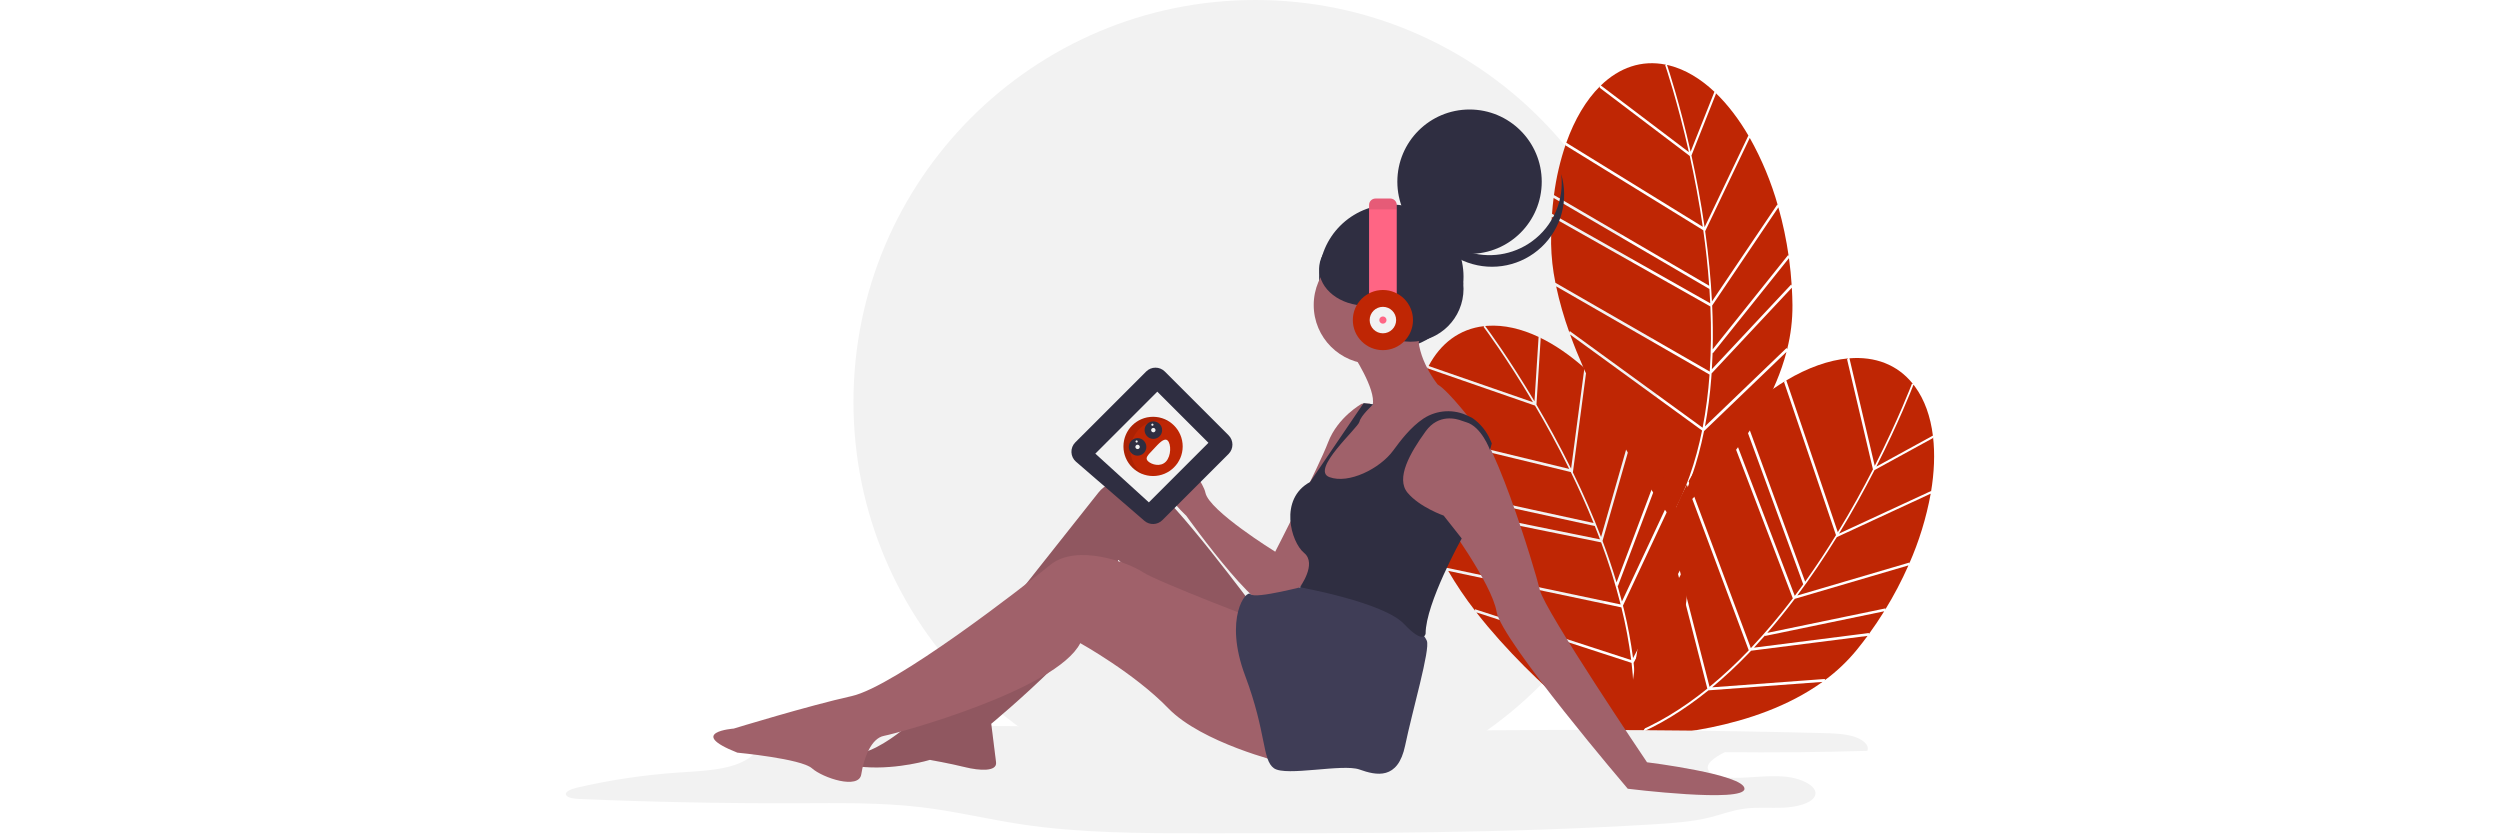
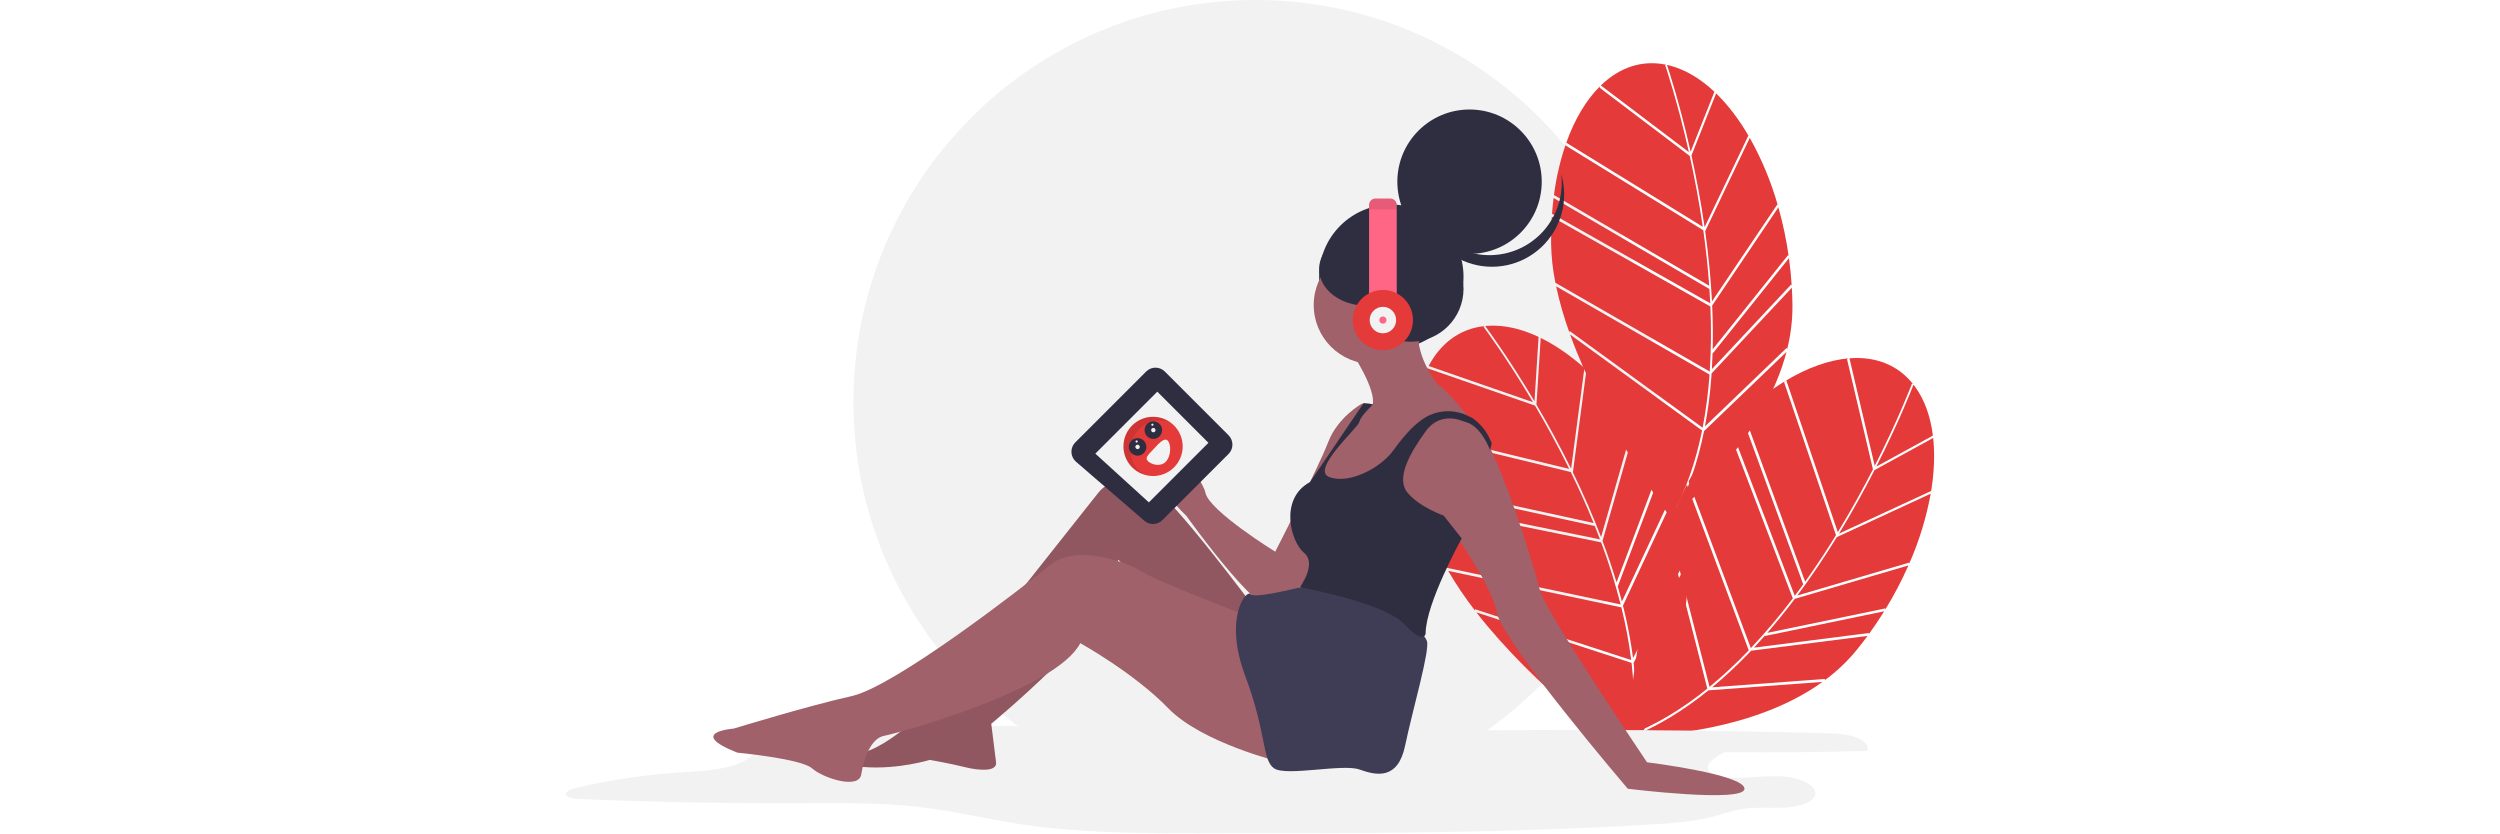
<svg xmlns="http://www.w3.org/2000/svg" id="ebf3a80a-68e4-4533-be35-e3aec350643c" data-name="Layer 1" width="150" height="50" viewBox="0 0 1137.096 692.552">
  <circle cx="573" cy="334" r="334" fill="#f2f2f2" />
-   <path d="M987.306,181.52,966.881,232.953c3.952,17.89,7.818,38.066,10.92,59.549l36.366-76.104.596.918c-8.331-14.399-17.805-26.822-28.085-36.643Z" transform="translate(-31.45212 -103.7239)" fill="#bf2604" />
-   <path d="M966.182,229.816l19.786-49.821c-11.601-10.908-24.213-18.503-37.371-21.855-.685-.174-1.366-.327-2.047-.477C948.137,162.384,957.27,190.158,966.182,229.816Z" transform="translate(-31.45212 -103.7239)" fill="#bf2604" />
-   <path d="M1049.753,340.152l.459,1.141q-.731-11.648-2.298-23.047l-63.22,79.011-.23-.513q-.205,6.994-.615,13.798Z" transform="translate(-31.45212 -103.7239)" fill="#bf2604" />
-   <path d="M1038.213,273.69l.532,1.048a258.753,258.753,0,0,0-23.41-56.414l-37.059,77.554q4.224,30.224,5.653,58.33Z" transform="translate(-31.45212 -103.7239)" fill="#bf2604" />
-   <path d="M862.48,223.416a216.052,216.052,0,0,0-9.869,42.413l129.016,75.374c-1.154-16.236-2.901-31.77-4.927-46.125L862.341,224.636Z" transform="translate(-31.45212 -103.7239)" fill="#bf2604" />
-   <path d="M850.907,282.67l.117-1.228,131.463,74.332q-.279-5.982-.672-11.86L852.322,268.262l.126-1.226Q851.463,274.666,850.907,282.67Z" transform="translate(-31.45212 -103.7239)" fill="#bf2604" />
-   <path d="M1047.216,315.683l.494,1.1a309.002,309.002,0,0,0-8.595-40.756l-55.018,81.607q.847,18.747.426,36.402Z" transform="translate(-31.45212 -103.7239)" fill="#bf2604" />
-   <path d="M977.336,461.997c-5.245,26.029-13.289,49.241-24.064,69.369,15.066-12.846,74.88-67.247,92.583-135.206Z" transform="translate(-31.45212 -103.7239)" fill="#bf2604" />
-   <path d="M854.425,341.702a298.925,298.925,0,0,0,11.045,38.461l.205-1.33,110.48,80.358a371.631,371.631,0,0,0,5.753-44.166Z" transform="translate(-31.45212 -103.7239)" fill="#bf2604" />
-   <path d="M964.757,230.161c-9.653-42.904-19.546-71.742-19.689-72.155l.619-.531c-20.213-4.154-38.809,2.443-54.116,17.259Z" transform="translate(-31.45212 -103.7239)" fill="#bf2604" />
-   <path d="M983.616,414.05c-.095,1.406-.184,2.818-.293,4.212A369.22,369.22,0,0,1,978.1,458.098l67.869-65.214.423,1.129a146.38,146.38,0,0,0,4.421-36.679q-.081-7.287-.507-14.512Z" transform="translate(-31.45212 -103.7239)" fill="#bf2604" />
-   <path d="M976.289,292.214c-3.082-21.238-6.91-41.174-10.818-58.855L890.605,176.66l.195-1.181c-11.43,11.351-20.978,27.335-27.939,46.867Z" transform="translate(-31.45212 -103.7239)" fill="#bf2604" />
-   <path d="M975.7,461.505,866.028,381.735c27.181,75.315,80.19,147.67,83.584,152.263C962.174,511.948,970.494,487.22,975.7,461.505Z" transform="translate(-31.45212 -103.7239)" fill="#bf2604" />
-   <path d="M982.024,412.491l.063-.067a501.541,501.541,0,0,0,.517-53.985l-131.786-74.515q-.705,10.848-.589,22.307a179.711,179.711,0,0,0,3.584,32.519Z" transform="translate(-31.45212 -103.7239)" fill="#bf2604" />
-   <path d="M1167.585,467.774l-48.536,26.586c-8.367,16.299-18.257,34.304-29.571,52.83l76.549-35.42-.126,1.087c2.767-16.404,3.394-32.014,1.741-46.135Z" transform="translate(-31.45212 -103.7239)" fill="#bf2604" />
-   <path d="M1120.512,491.498l47.016-25.752c-1.978-15.801-6.847-29.694-14.843-40.668-.416-.571-.844-1.123-1.273-1.673C1149.623,428.053,1138.942,455.27,1120.512,491.498Z" transform="translate(-31.45212 -103.7239)" fill="#bf2604" />
-   <path d="M1114.503,629.781l-.374,1.171q6.866-9.438,12.93-19.217l-99.085,20.531.15-.542q-4.619,5.256-9.274,10.235Z" transform="translate(-31.45212 -103.7239)" fill="#bf2604" />
-   <path d="M1148.006,571.232l-.259,1.147a258.753,258.753,0,0,0,17.952-58.381l-78.008,36.094q-16.024,25.972-32.85,48.531Z" transform="translate(-31.45212 -103.7239)" fill="#bf2604" />
-   <path d="M1044.723,420.426a216.052,216.052,0,0,0-34.653,26.371l51.293,140.341c9.467-13.241,18.029-26.32,25.624-38.667l-43.149-127.193Z" transform="translate(-31.45212 -103.7239)" fill="#bf2604" />
-   <path d="M998.017,458.681l.873-.871,53.841,141.098q3.6-4.785,7.047-9.563L1008.296,448.487l.878-.864Q1003.55,452.871,998.017,458.681Z" transform="translate(-31.45212 -103.7239)" fill="#bf2604" />
-   <path d="M1128.156,609.317l-.321,1.162a309.003,309.003,0,0,0,19.375-36.872l-94.424,27.762q-11.305,14.979-22.89,28.308Z" transform="translate(-31.45212 -103.7239)" fill="#bf2604" />
-   <path d="M981.014,677.436c-20.642,16.702-41.642,29.448-62.778,38.078,19.798-.285,100.563-4.033,157.543-45.084Z" transform="translate(-31.45212 -103.7239)" fill="#bf2604" />
-   <path d="M963.076,506.391a298.924,298.924,0,0,0-16.024,36.666l1.006-.894L981.895,674.52a371.626,371.626,0,0,0,32.6-30.347Z" transform="translate(-31.45212 -103.7239)" fill="#bf2604" />
-   <path d="M1119.194,490.855c19.93-39.201,30.704-67.721,30.857-68.131l.815-.014c-12.918-16.092-31.448-22.871-52.688-21.223Z" transform="translate(-31.45212 -103.7239)" fill="#bf2604" />
-   <path d="M1016.432,644.513c-.97,1.022-1.939,2.053-2.912,3.057a369.223,369.223,0,0,1-29.431,27.35l93.867-6.939-.395,1.139a146.38,146.38,0,0,0,26.8-25.43q4.585-5.664,8.865-11.5Z" transform="translate(-31.45212 -103.7239)" fill="#bf2604" />
-   <path d="M1088.497,546.003c11.172-18.323,20.94-36.119,29.207-52.23l-21.497-91.419.903-.785c-16.043,1.452-33.592,7.673-51.411,18.277Z" transform="translate(-31.45212 -103.7239)" fill="#bf2604" />
-   <path d="M980.068,676.013,946.478,544.625c-27.103,75.343-32.425,164.88-32.74,170.583C937.476,706.237,959.657,692.499,980.068,676.013Z" transform="translate(-31.45212 -103.7239)" fill="#bf2604" />
-   <path d="M1016.2,642.296l.092-.012a501.536,501.536,0,0,0,34.83-41.249L997.148,459.59q-7.462,7.905-14.681,16.805a179.711,179.711,0,0,0-17.981,27.332Z" transform="translate(-31.45212 -103.7239)" fill="#bf2604" />
-   <path d="M841.586,384.755l-3.527,55.228c9.288,15.793,19.201,33.785,28.792,53.258l11.061-83.618.851.688c-12.374-11.118-25.224-20.005-38.036-26.168Z" transform="translate(-31.45212 -103.7239)" fill="#bf2604" />
-   <path d="M836.425,437.215l3.417-53.497c-14.405-6.788-28.747-10.113-42.296-9.234-.705.046-1.4.111-2.094.179C798.421,378.662,815.691,402.254,836.425,437.215Z" transform="translate(-31.45212 -103.7239)" fill="#bf2604" />
-   <path d="M950.008,516.316l.789.943q-4.296-10.852-9.309-21.208l-35.702,94.683-.378-.416q1.967,6.715,3.68,13.312Z" transform="translate(-31.45212 -103.7239)" fill="#bf2604" />
-   <path d="M918.49,456.675l.83.832A258.753,258.753,0,0,0,879.619,411.092l-11.273,85.211q13.359,27.438,23.406,53.726Z" transform="translate(-31.45212 -103.7239)" fill="#bf2604" />
-   <path d="M735.822,463.182a216.052,216.052,0,0,0,3.724,43.386l145.996,31.804c-6.116-15.084-12.579-29.318-18.943-42.343l-130.532-31.644Z" transform="translate(-31.45212 -103.7239)" fill="#bf2604" />
-   <path d="M743.132,523.112l-.268-1.204,148.001,30.057q-2.114-5.603-4.305-11.072l-146.535-31.921-.259-1.205Q741.186,515.328,743.132,523.112Z" transform="translate(-31.45212 -103.7239)" fill="#bf2604" />
-   <path d="M940.032,493.83l.81.893a309.003,309.003,0,0,0-20.772-36.104l-27.099,94.617q6.6,17.567,11.656,34.487Z" transform="translate(-31.45212 -103.7239)" fill="#bf2604" />
-   <path d="M918.799,654.579c3.057,26.376,2.581,50.937-1.444,73.41,10.358-16.874,50.427-87.099,46.258-157.203Z" transform="translate(-31.45212 -103.7239)" fill="#bf2604" />
-   <path d="M764.724,578.165a298.926,298.926,0,0,0,22.392,33.163L786.9,610l129.908,42.274a371.631,371.631,0,0,0-8.181-43.781Z" transform="translate(-31.45212 -103.7239)" fill="#bf2604" />
-   <path d="M835.177,437.983c-22.442-37.819-40.764-62.187-41.028-62.536l.425-.696c-20.507,2.297-36.153,14.319-46.132,33.141Z" transform="translate(-31.45212 -103.7239)" fill="#bf2604" />
-   <path d="M909.952,607.039c.344,1.367.696,2.737,1.023,4.096a369.221,369.221,0,0,1,7.345,39.5L962.709,567.636l.751.944a146.38,146.38,0,0,0-7.133-36.25q-2.329-6.905-4.967-13.644Z" transform="translate(-31.45212 -103.7239)" fill="#bf2604" />
-   <path d="M865.324,493.434c-9.496-19.245-19.298-37.022-28.48-52.629L748.119,410.023l-.18-1.183c-7.362,14.328-11.502,32.48-12.084,53.208Z" transform="translate(-31.45212 -103.7239)" fill="#bf2604" />
-   <path d="M917.091,654.616,788.133,612.652c49.13,63.226,121.907,115.652,126.555,118.971C919.819,706.77,920.089,680.681,917.091,654.616Z" transform="translate(-31.45212 -103.7239)" fill="#bf2604" />
-   <path d="M907.955,606.048l.039-.084a501.537,501.537,0,0,0-16.195-51.501L743.434,524.332q2.683,10.534,6.335,21.396a179.711,179.711,0,0,0,13.46,29.819Z" transform="translate(-31.45212 -103.7239)" fill="#bf2604" />
+   <path d="M987.306,181.52,966.881,232.953c3.952,17.89,7.818,38.066,10.92,59.549l36.366-76.104.596.918c-8.331-14.399-17.805-26.822-28.085-36.643Z" transform="translate(-31.45212 -103.7239)" fill="#E43A3A" />
+   <path d="M966.182,229.816l19.786-49.821c-11.601-10.908-24.213-18.503-37.371-21.855-.685-.174-1.366-.327-2.047-.477C948.137,162.384,957.27,190.158,966.182,229.816Z" transform="translate(-31.45212 -103.7239)" fill="#E43A3A" />
+   <path d="M1049.753,340.152l.459,1.141q-.731-11.648-2.298-23.047l-63.22,79.011-.23-.513q-.205,6.994-.615,13.798Z" transform="translate(-31.45212 -103.7239)" fill="#E43A3A" />
+   <path d="M1038.213,273.69l.532,1.048a258.753,258.753,0,0,0-23.41-56.414l-37.059,77.554q4.224,30.224,5.653,58.33Z" transform="translate(-31.45212 -103.7239)" fill="#E43A3A" />
+   <path d="M862.48,223.416a216.052,216.052,0,0,0-9.869,42.413l129.016,75.374c-1.154-16.236-2.901-31.77-4.927-46.125L862.341,224.636Z" transform="translate(-31.45212 -103.7239)" fill="#E43A3A" />
+   <path d="M850.907,282.67l.117-1.228,131.463,74.332q-.279-5.982-.672-11.86L852.322,268.262l.126-1.226Q851.463,274.666,850.907,282.67Z" transform="translate(-31.45212 -103.7239)" fill="#E43A3A" />
+   <path d="M1047.216,315.683l.494,1.1a309.002,309.002,0,0,0-8.595-40.756l-55.018,81.607q.847,18.747.426,36.402Z" transform="translate(-31.45212 -103.7239)" fill="#E43A3A" />
+   <path d="M977.336,461.997c-5.245,26.029-13.289,49.241-24.064,69.369,15.066-12.846,74.88-67.247,92.583-135.206Z" transform="translate(-31.45212 -103.7239)" fill="#E43A3A" />
+   <path d="M854.425,341.702a298.925,298.925,0,0,0,11.045,38.461l.205-1.33,110.48,80.358a371.631,371.631,0,0,0,5.753-44.166Z" transform="translate(-31.45212 -103.7239)" fill="#E43A3A" />
+   <path d="M964.757,230.161c-9.653-42.904-19.546-71.742-19.689-72.155l.619-.531c-20.213-4.154-38.809,2.443-54.116,17.259Z" transform="translate(-31.45212 -103.7239)" fill="#E43A3A" />
+   <path d="M983.616,414.05c-.095,1.406-.184,2.818-.293,4.212A369.22,369.22,0,0,1,978.1,458.098l67.869-65.214.423,1.129a146.38,146.38,0,0,0,4.421-36.679q-.081-7.287-.507-14.512Z" transform="translate(-31.45212 -103.7239)" fill="#E43A3A" />
+   <path d="M976.289,292.214c-3.082-21.238-6.91-41.174-10.818-58.855L890.605,176.66l.195-1.181c-11.43,11.351-20.978,27.335-27.939,46.867Z" transform="translate(-31.45212 -103.7239)" fill="#E43A3A" />
+   <path d="M975.7,461.505,866.028,381.735c27.181,75.315,80.19,147.67,83.584,152.263C962.174,511.948,970.494,487.22,975.7,461.505Z" transform="translate(-31.45212 -103.7239)" fill="#E43A3A" />
+   <path d="M982.024,412.491l.063-.067a501.541,501.541,0,0,0,.517-53.985l-131.786-74.515q-.705,10.848-.589,22.307a179.711,179.711,0,0,0,3.584,32.519Z" transform="translate(-31.45212 -103.7239)" fill="#E43A3A" />
+   <path d="M1167.585,467.774l-48.536,26.586c-8.367,16.299-18.257,34.304-29.571,52.83l76.549-35.42-.126,1.087c2.767-16.404,3.394-32.014,1.741-46.135Z" transform="translate(-31.45212 -103.7239)" fill="#E43A3A" />
+   <path d="M1120.512,491.498l47.016-25.752c-1.978-15.801-6.847-29.694-14.843-40.668-.416-.571-.844-1.123-1.273-1.673C1149.623,428.053,1138.942,455.27,1120.512,491.498Z" transform="translate(-31.45212 -103.7239)" fill="#E43A3A" />
+   <path d="M1114.503,629.781l-.374,1.171q6.866-9.438,12.93-19.217l-99.085,20.531.15-.542q-4.619,5.256-9.274,10.235Z" transform="translate(-31.45212 -103.7239)" fill="#E43A3A" />
+   <path d="M1148.006,571.232l-.259,1.147a258.753,258.753,0,0,0,17.952-58.381l-78.008,36.094q-16.024,25.972-32.85,48.531Z" transform="translate(-31.45212 -103.7239)" fill="#E43A3A" />
+   <path d="M1044.723,420.426a216.052,216.052,0,0,0-34.653,26.371l51.293,140.341c9.467-13.241,18.029-26.32,25.624-38.667l-43.149-127.193Z" transform="translate(-31.45212 -103.7239)" fill="#E43A3A" />
+   <path d="M998.017,458.681l.873-.871,53.841,141.098q3.6-4.785,7.047-9.563L1008.296,448.487l.878-.864Q1003.55,452.871,998.017,458.681Z" transform="translate(-31.45212 -103.7239)" fill="#E43A3A" />
+   <path d="M1128.156,609.317l-.321,1.162a309.003,309.003,0,0,0,19.375-36.872l-94.424,27.762q-11.305,14.979-22.89,28.308Z" transform="translate(-31.45212 -103.7239)" fill="#E43A3A" />
+   <path d="M981.014,677.436c-20.642,16.702-41.642,29.448-62.778,38.078,19.798-.285,100.563-4.033,157.543-45.084Z" transform="translate(-31.45212 -103.7239)" fill="#E43A3A" />
+   <path d="M963.076,506.391a298.924,298.924,0,0,0-16.024,36.666l1.006-.894L981.895,674.52a371.626,371.626,0,0,0,32.6-30.347Z" transform="translate(-31.45212 -103.7239)" fill="#E43A3A" />
+   <path d="M1119.194,490.855c19.93-39.201,30.704-67.721,30.857-68.131l.815-.014c-12.918-16.092-31.448-22.871-52.688-21.223Z" transform="translate(-31.45212 -103.7239)" fill="#E43A3A" />
+   <path d="M1016.432,644.513c-.97,1.022-1.939,2.053-2.912,3.057a369.223,369.223,0,0,1-29.431,27.35l93.867-6.939-.395,1.139a146.38,146.38,0,0,0,26.8-25.43q4.585-5.664,8.865-11.5Z" transform="translate(-31.45212 -103.7239)" fill="#E43A3A" />
+   <path d="M1088.497,546.003c11.172-18.323,20.94-36.119,29.207-52.23l-21.497-91.419.903-.785c-16.043,1.452-33.592,7.673-51.411,18.277Z" transform="translate(-31.45212 -103.7239)" fill="#E43A3A" />
+   <path d="M980.068,676.013,946.478,544.625c-27.103,75.343-32.425,164.88-32.74,170.583C937.476,706.237,959.657,692.499,980.068,676.013Z" transform="translate(-31.45212 -103.7239)" fill="#E43A3A" />
+   <path d="M1016.2,642.296l.092-.012a501.536,501.536,0,0,0,34.83-41.249L997.148,459.59q-7.462,7.905-14.681,16.805a179.711,179.711,0,0,0-17.981,27.332Z" transform="translate(-31.45212 -103.7239)" fill="#E43A3A" />
+   <path d="M841.586,384.755l-3.527,55.228c9.288,15.793,19.201,33.785,28.792,53.258l11.061-83.618.851.688c-12.374-11.118-25.224-20.005-38.036-26.168Z" transform="translate(-31.45212 -103.7239)" fill="#E43A3A" />
+   <path d="M836.425,437.215l3.417-53.497c-14.405-6.788-28.747-10.113-42.296-9.234-.705.046-1.4.111-2.094.179C798.421,378.662,815.691,402.254,836.425,437.215Z" transform="translate(-31.45212 -103.7239)" fill="#E43A3A" />
+   <path d="M950.008,516.316l.789.943q-4.296-10.852-9.309-21.208l-35.702,94.683-.378-.416q1.967,6.715,3.68,13.312Z" transform="translate(-31.45212 -103.7239)" fill="#E43A3A" />
+   <path d="M918.49,456.675l.83.832A258.753,258.753,0,0,0,879.619,411.092l-11.273,85.211q13.359,27.438,23.406,53.726Z" transform="translate(-31.45212 -103.7239)" fill="#E43A3A" />
+   <path d="M735.822,463.182a216.052,216.052,0,0,0,3.724,43.386l145.996,31.804c-6.116-15.084-12.579-29.318-18.943-42.343l-130.532-31.644Z" transform="translate(-31.45212 -103.7239)" fill="#E43A3A" />
+   <path d="M743.132,523.112l-.268-1.204,148.001,30.057q-2.114-5.603-4.305-11.072l-146.535-31.921-.259-1.205Q741.186,515.328,743.132,523.112Z" transform="translate(-31.45212 -103.7239)" fill="#E43A3A" />
+   <path d="M940.032,493.83l.81.893a309.003,309.003,0,0,0-20.772-36.104l-27.099,94.617q6.6,17.567,11.656,34.487Z" transform="translate(-31.45212 -103.7239)" fill="#E43A3A" />
+   <path d="M918.799,654.579c3.057,26.376,2.581,50.937-1.444,73.41,10.358-16.874,50.427-87.099,46.258-157.203Z" transform="translate(-31.45212 -103.7239)" fill="#E43A3A" />
+   <path d="M764.724,578.165a298.926,298.926,0,0,0,22.392,33.163L786.9,610l129.908,42.274a371.631,371.631,0,0,0-8.181-43.781Z" transform="translate(-31.45212 -103.7239)" fill="#E43A3A" />
+   <path d="M835.177,437.983c-22.442-37.819-40.764-62.187-41.028-62.536l.425-.696c-20.507,2.297-36.153,14.319-46.132,33.141Z" transform="translate(-31.45212 -103.7239)" fill="#E43A3A" />
+   <path d="M909.952,607.039c.344,1.367.696,2.737,1.023,4.096a369.221,369.221,0,0,1,7.345,39.5L962.709,567.636l.751.944a146.38,146.38,0,0,0-7.133-36.25q-2.329-6.905-4.967-13.644Z" transform="translate(-31.45212 -103.7239)" fill="#E43A3A" />
+   <path d="M865.324,493.434c-9.496-19.245-19.298-37.022-28.48-52.629L748.119,410.023l-.18-1.183c-7.362,14.328-11.502,32.48-12.084,53.208Z" transform="translate(-31.45212 -103.7239)" fill="#E43A3A" />
+   <path d="M917.091,654.616,788.133,612.652c49.13,63.226,121.907,115.652,126.555,118.971C919.819,706.77,920.089,680.681,917.091,654.616Z" transform="translate(-31.45212 -103.7239)" fill="#E43A3A" />
+   <path d="M907.955,606.048l.039-.084a501.537,501.537,0,0,0-16.195-51.501L743.434,524.332q2.683,10.534,6.335,21.396a179.711,179.711,0,0,0,13.46,29.819Z" transform="translate(-31.45212 -103.7239)" fill="#E43A3A" />
  <path d="M773.269,710.909q151.461-1.787,302.912,2.049c8.686.22,17.699.503,25.369,2.803s13.573,7.235,11.475,11.975q-59.121,1.749-118.365,1.081c-8.601,4.213-18.044,10.559-12.758,16.24,3.658,3.932,12.687,5.102,20.583,5.111,14.301.017,28.659-2.331,42.749-.953s28.148,8.788,24.021,16.481c-3.134,5.842-15.025,8.734-25.846,9.25s-21.901-.557-32.478.826c-10.052,1.315-18.76,4.731-28.167,7.115-14.839,3.762-31.289,4.924-47.473,5.913-124.272,7.592-249.574,7.532-374.578,7.463-50.607-.028-101.901-.104-150.77-7.492-27.856-4.211-54.55-10.751-82.758-14.144-33.694-4.053-68.517-3.503-102.973-3.382q-90.735.32-181.316-3.497c-4.494-.189-10.01-.831-11.223-3.27-1.415-2.846,4.329-5.067,9.184-6.202a533.256,533.256,0,0,1,83.659-12.479c14.268-1.003,28.971-1.514,42.093-4.817s24.587-10.229,24.464-18.308c-.038-2.464-1.077-5.101.979-7.278,2.731-2.89,9.451-3.554,15.248-3.869,64.269-3.493,128.889-4.952,193.45-4.366,22.71.206,45.514.663,68.063-.867,18.476-1.253,36.573-3.827,54.782-5.987,24.442-2.9,130.811-17.923,146.327-5.733,11.616,9.125-12.366,11.094,18.788,14.817C715.834,712.633,745.756,711.234,773.269,710.909Z" transform="translate(-31.45212 -103.7239)" fill="#f2f2f2" />
  <circle cx="686" cy="230" r="60" fill="#2f2e41" />
  <circle cx="751" cy="151" r="60" fill="#2f2e41" />
  <path d="M834.205,304.408a60.003,60.003,0,0,1-92.656-31.505,60.003,60.003,0,1,0,117.044-24.606A59.981,59.981,0,0,1,834.205,304.408Z" transform="translate(-31.45212 -103.7239)" fill="#2f2e41" />
  <circle cx="670.5" cy="253.5" r="49" fill="#a0616a" />
  <path d="M684.952,397.224s20,30,17,43c0,0-13,6-13,8s-12,21-12,21l-14,19-6,25h29l32-25,31-34s21-10,32-2l6,5s-21-28-31-34c0,0-18-22-16-44Z" transform="translate(-31.45212 -103.7239)" fill="#a0616a" />
  <path d="M692.952,439.224s-20,11-28,32-44,91-44,91-3,45-1,47,25-20,29-26,20-78,20-78l26-42,5-24Z" transform="translate(-31.45212 -103.7239)" fill="#a0616a" />
  <path d="M629.952,565.224l-9-3s-55-34-58-49-47-65-48-38,32,57,32,57,72,101,76,72Z" transform="translate(-31.45212 -103.7239)" fill="#a0616a" />
  <path d="M720.952,496.224s1,28,40,38c0,0,40,54,44,78s109,147,109,147,97,12,97,0-81-22-81-22-85-126-89-143-42-143-60-142c0,0-17-8-27-2S720.952,496.224,720.952,496.224Z" transform="translate(-31.45212 -103.7239)" fill="#a0616a" />
  <path d="M603.952,609.224s-70-94-85-100-34-10-45,4-141,178-141,178-46,47-69,38c0,0-12,10,16,12s54-6,54-6,17,3,29,6,27,4,26-4l-4-32s103-85,106-121c0,0-2-17,0-15s44,47,63,57,66,24,66,24Z" transform="translate(-31.45212 -103.7239)" fill="#a0616a" />
  <path d="M603.952,609.224s-70-94-85-100-34-10-45,4-141,178-141,178-46,47-69,38c0,0-12,10,16,12s54-6,54-6,17,3,29,6,27,4,26-4l-4-32s103-85,106-121c0,0-2-17,0-15s44,47,63,57,66,24,66,24Z" transform="translate(-31.45212 -103.7239)" opacity="0.1" />
  <path d="M614.952,622.224s-92-35-104-43-55-24-77-6-129,101-165,109-98,27-98,27-40,3,3,20c0,0,53,5,62,13s39,18,41,5,8-30,19-32,143-38,163-77c0,0,45,25,73,54s94,45,94,45Z" transform="translate(-31.45212 -103.7239)" fill="#a0616a" />
  <path d="M647.952,590.224s-43.835,11.652-47.418,7.326-22.582,19.674-4.582,67.674,14,70,24,77,57-4,71,1,32,9,38-20,21-80,18-87-19-23-19-23l-33-17Z" transform="translate(-31.45212 -103.7239)" fill="#3f3d56" />
  <path d="M799.452,477.724s-6.962-19.501-19.885-23.157a33.204,33.204,0,0,1-3.226-1.058c-4.855-1.927-19.663-6.135-30.388,8.715-13,18-25,39-15,51s30,19,30,19l15,19s-30,54-30,79c0,0-1,10-18-8s-86.569-30.445-86.569-30.445,14.569-19.555,3.569-28.555-21.071-44.848,4.965-58.924L694.452,438.724l8,1s-10.5,9.5-11.5,14.5-41,40-25,46,42-7,53-22c6.05-8.25,14.52-19.525,25.244-26.671a37.389,37.389,0,0,1,37.399-2.008l3.358,1.679h0a42.838,42.838,0,0,1,14.808,18.22l1.192,2.78Z" transform="translate(-31.45212 -103.7239)" fill="#2f2e41" />
  <circle cx="702" cy="240" r="44" fill="#2f2e41" />
  <ellipse cx="665" cy="223.5" rx="39" ry="30.5" fill="#2f2e41" />
  <ellipse cx="679.5" cy="271.5" rx="6.5" ry="11.5" fill="#a0616a" />
  <path d="M721.952,274.084v79.64h-23v-79.64a5.36,5.36,0,0,1,5.36-5.36h12.28A5.36,5.36,0,0,1,721.952,274.084Z" transform="translate(-31.45212 -103.7239)" fill="#ff6584" />
-   <circle cx="679" cy="266" r="25" fill="#bf2604" />
+   <circle cx="679" cy="266" r="25" fill="#E43A3A" />
  <circle cx="679" cy="266" r="11" fill="#f2f2f2" />
  <circle cx="679" cy="266" r="3" fill="#ff6584" />
  <path d="M721.952,274.084v3.64h-23v-3.64a5.36,5.36,0,0,1,5.36-5.36h12.28A5.36,5.36,0,0,1,721.952,274.084Z" transform="translate(-31.45212 -103.7239)" opacity="0.1" />
  <path d="M454.806,471.37l58.88-58.88a10.983,10.983,0,0,1,15.532,0l52.968,52.968a10.983,10.983,0,0,1,0,15.532L527.172,536.004a10.983,10.983,0,0,1-14.946.545l-56.834-49.101A10.983,10.983,0,0,1,454.806,471.37Z" transform="translate(-31.45212 -103.7239)" fill="#2f2e41" />
  <polygon points="440 377 491.5 325.5 534 368 484.5 417.5 440 377" fill="#f2f2f2" />
-   <circle cx="488" cy="371" r="24.611" fill="#bf2604" />
+   <circle cx="488" cy="371" r="24.611" fill="#E43A3A" />
  <path d="M508.498,495.7a24.611,24.611,0,0,1,25.071-41.134,24.61,24.61,0,1,0-22.335,43.356A24.781,24.781,0,0,1,508.498,495.7Z" transform="translate(-31.45212 -103.7239)" opacity="0.1" />
  <path d="M531.552,469.833c2.935,2.758,3.09,12.685-1.391,17.454s-11.902,2.575-14.837-.183-.273-5.034,4.209-9.804S528.617,467.076,531.552,469.833Z" transform="translate(-31.45212 -103.7239)" fill="#f2f2f2" />
  <circle cx="475.115" cy="371.401" r="7.292" fill="#2f2e41" />
  <circle cx="488.223" cy="357.451" r="7.292" fill="#2f2e41" />
  <circle cx="475.115" cy="371.401" r="1.823" fill="#f2f2f2" />
  <circle cx="474.331" cy="366.912" r="0.912" fill="#f2f2f2" />
  <circle cx="487.438" cy="352.962" r="0.912" fill="#f2f2f2" />
  <circle cx="488.223" cy="357.451" r="1.823" fill="#f2f2f2" />
</svg>
